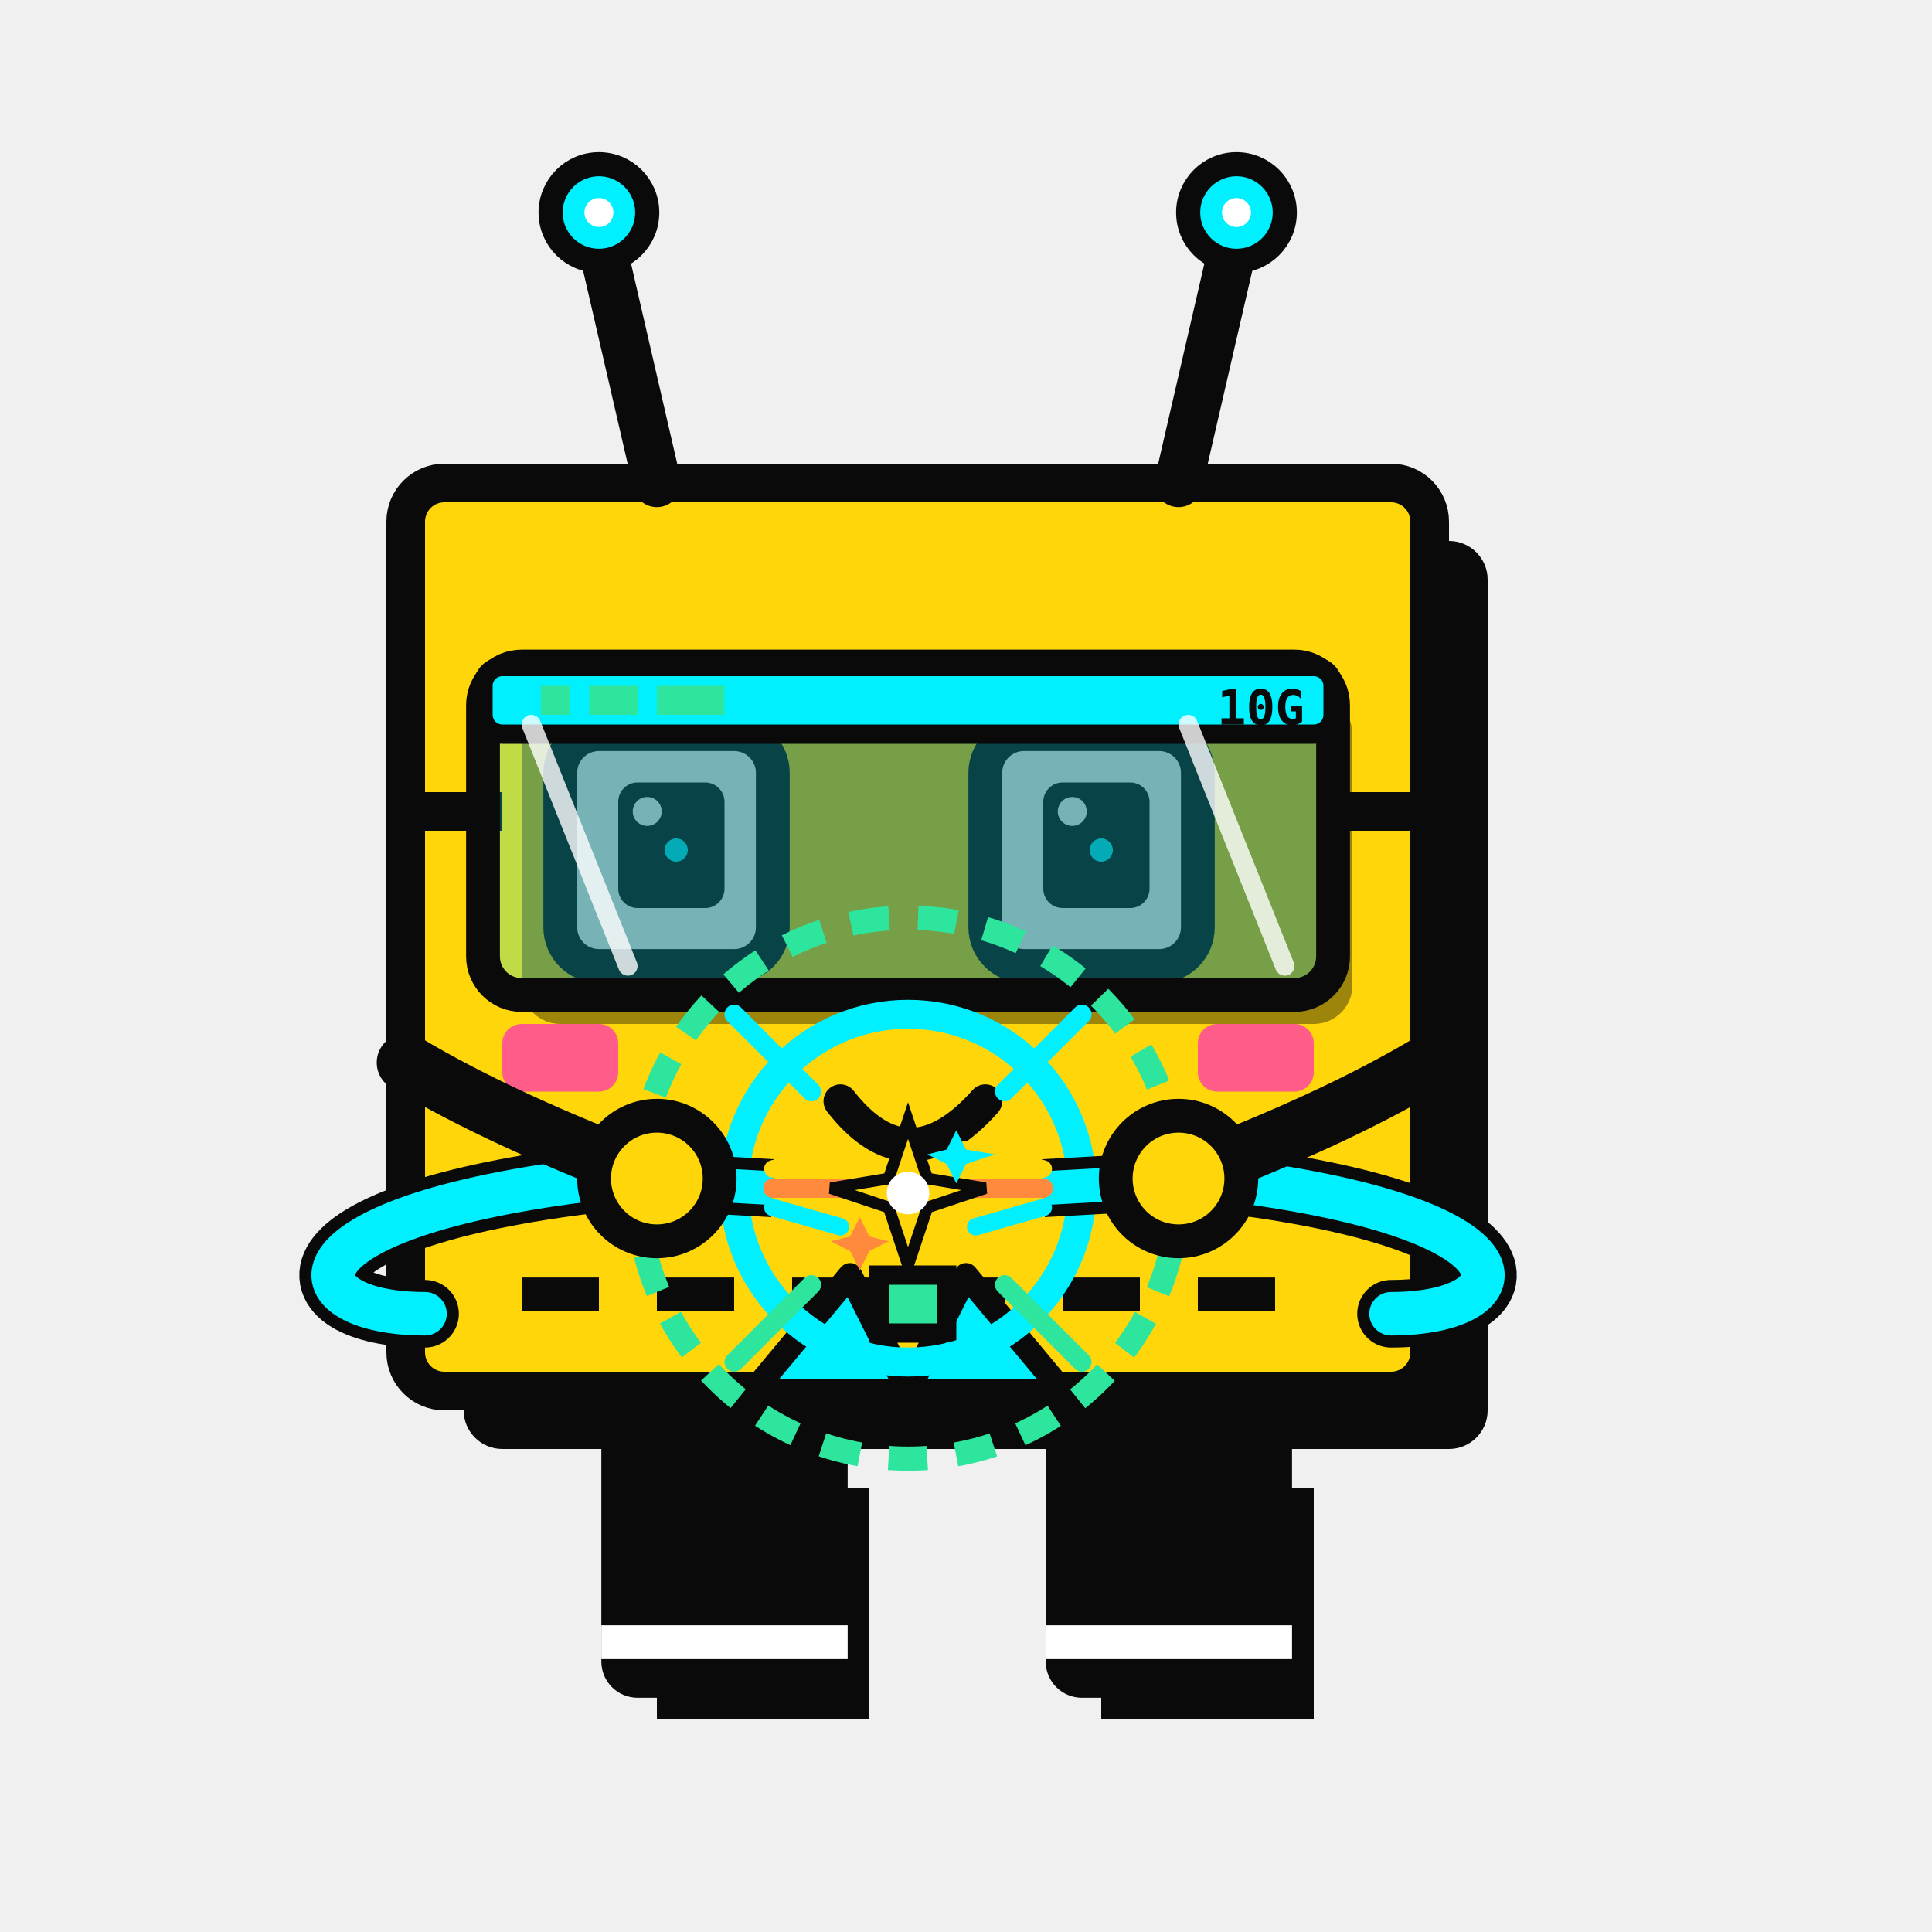
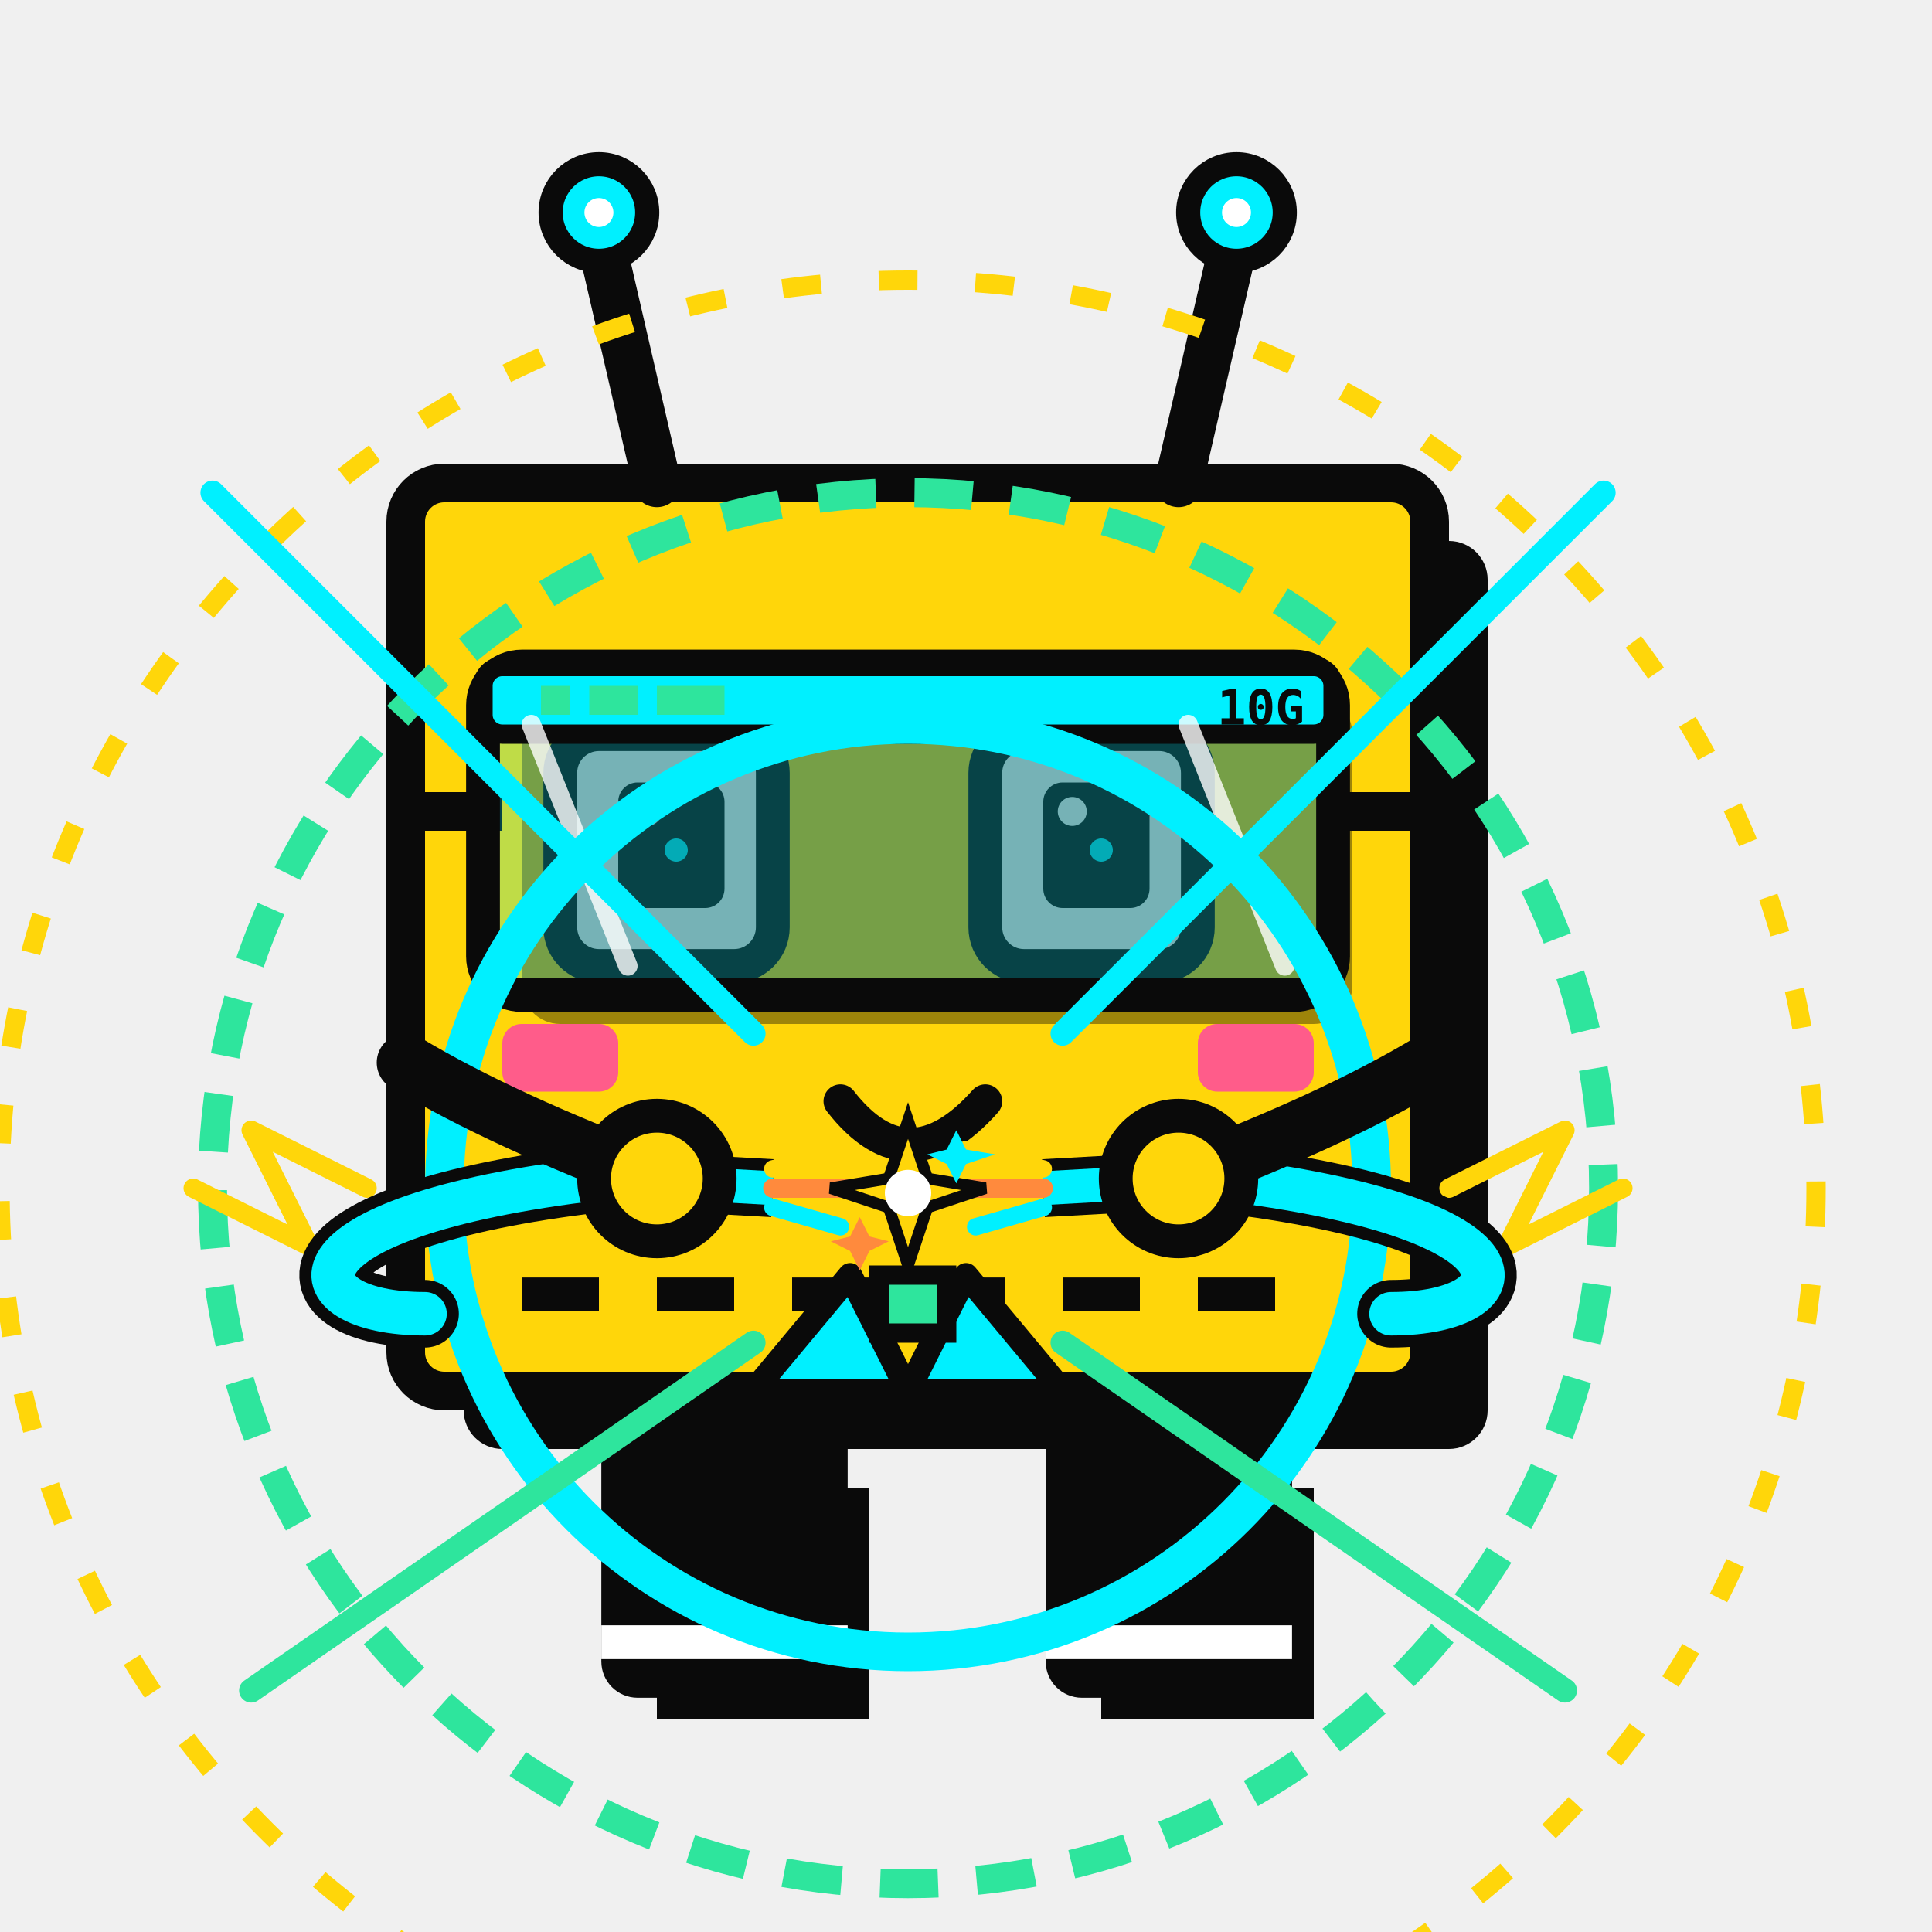
<svg xmlns="http://www.w3.org/2000/svg" viewBox="0 0 200 200" width="200" height="200" fill="none">
  <rect x="68" y="154" width="22" height="24" fill="#0A0A0A" />
  <rect x="114" y="154" width="22" height="24" fill="#0A0A0A" />
  <rect x="64" y="148" width="22" height="26" fill="#0A0A0A" rx="2" stroke="#0A0A0A" stroke-width="3.5" />
  <line x1="64" y1="170" x2="86" y2="170" stroke="#FFFFFF" stroke-width="3.5" stroke-linecap="square" />
  <rect x="110" y="148" width="22" height="26" fill="#0A0A0A" rx="2" stroke="#0A0A0A" stroke-width="3.5" />
  <line x1="110" y1="170" x2="132" y2="170" stroke="#FFFFFF" stroke-width="3.5" stroke-linecap="square" />
  <rect x="48" y="56" width="106" height="94" rx="4" fill="#0A0A0A" />
  <rect x="42" y="50" width="106" height="94" rx="4" fill="#FFD60A" stroke="#0A0A0A" stroke-width="4" />
  <line x1="54" y1="134" x2="136" y2="134" stroke="#0A0A0A" stroke-width="3.5" stroke-dasharray="8 6" />
  <rect x="52" y="106" width="12" height="7" rx="2" fill="#FF5C8A" />
  <rect x="124" y="106" width="12" height="7" rx="2" fill="#FF5C8A" />
  <rect x="58" y="76" width="22" height="24" rx="4" fill="#FFFFFF" stroke="#0A0A0A" stroke-width="3.5" />
  <rect x="64" y="81" width="11" height="13" rx="2" fill="#0A0A0A" />
  <circle cx="67" cy="84" r="1.5" fill="#FFFFFF" />
  <circle cx="70" cy="88" r="1.2" fill="#00F0FF" />
  <rect x="102" y="76" width="22" height="24" rx="4" fill="#FFFFFF" stroke="#0A0A0A" stroke-width="3.5" />
  <rect x="108" y="81" width="11" height="13" rx="2" fill="#0A0A0A" />
  <circle cx="111" cy="84" r="1.5" fill="#FFFFFF" />
  <circle cx="114" cy="88" r="1.2" fill="#00F0FF" />
  <line x1="58" y1="71" x2="78" y2="72" stroke="#0A0A0A" stroke-width="3.5" stroke-linecap="round" />
  <line x1="102" y1="72" x2="122" y2="71" stroke="#0A0A0A" stroke-width="3.5" stroke-linecap="round" />
  <path d="M 87 114 Q 94 123 102 114" stroke="#0A0A0A" stroke-width="3.5" fill="none" stroke-linecap="round" />
  <line x1="42" y1="84" x2="52" y2="84" stroke="#0A0A0A" stroke-width="4" />
  <line x1="138" y1="84" x2="148" y2="84" stroke="#0A0A0A" stroke-width="4" />
  <rect x="54" y="72" width="86" height="34" rx="4" fill="#0A0A0A" fill-opacity="0.4" />
  <rect x="50" y="69" width="88" height="34" rx="4" fill="#00F0FF" fill-opacity="0.25" stroke="#0A0A0A" stroke-width="3.5" />
  <rect x="50" y="69" width="88" height="7" rx="2" fill="#00F0FF" stroke="#0A0A0A" stroke-width="2" />
  <rect x="56" y="71" width="3" height="3" fill="#2EE59D" />
  <rect x="61" y="71" width="5" height="3" fill="#2EE59D" />
  <rect x="68" y="71" width="7" height="3" fill="#2EE59D" />
  <text x="126" y="75" fill="#0A0A0A" font-size="5" font-weight="bold" font-family="monospace">10G</text>
  <line x1="55" y1="75" x2="65" y2="100" stroke="#FFFFFF" stroke-width="2" stroke-linecap="round" stroke-opacity="0.8" />
  <line x1="123" y1="75" x2="133" y2="100" stroke="#FFFFFF" stroke-width="2" stroke-linecap="round" stroke-opacity="0.8" />
  <line x1="68" y1="50" x2="62" y2="24" stroke="#0A0A0A" stroke-width="5" stroke-linecap="round" />
  <circle cx="62" cy="22" r="5" fill="#00F0FF" stroke="#0A0A0A" stroke-width="2.5" />
  <circle cx="62" cy="22" r="1.5" fill="#FFFFFF" />
  <line x1="122" y1="50" x2="128" y2="24" stroke="#0A0A0A" stroke-width="5" stroke-linecap="round" />
  <circle cx="128" cy="22" r="5" fill="#00F0FF" stroke="#0A0A0A" stroke-width="2.5" />
  <circle cx="128" cy="22" r="1.5" fill="#FFFFFF" />
  <polygon points="78,144 94,144 88,132" fill="#00F0FF" stroke="#0A0A0A" stroke-width="2.5" stroke-linejoin="round" />
  <polygon points="110,144 94,144 100,132" fill="#00F0FF" stroke="#0A0A0A" stroke-width="2.5" stroke-linejoin="round" />
  <rect x="91" y="132" width="7" height="6" fill="#2EE59D" stroke="#0A0A0A" stroke-width="2" />
-   <circle cx="94" cy="123" r="18" fill="none" stroke="#00F0FF" stroke-width="3" />
-   <circle cx="94" cy="123" r="28" fill="none" stroke="#2EE59D" stroke-width="2.5" stroke-dasharray="4 3" />
-   <line x1="84" y1="113" x2="76" y2="105" stroke="#00F0FF" stroke-width="2" stroke-linecap="round" />
-   <line x1="104" y1="113" x2="112" y2="105" stroke="#00F0FF" stroke-width="2" stroke-linecap="round" />
-   <line x1="84" y1="133" x2="76" y2="141" stroke="#2EE59D" stroke-width="2" stroke-linecap="round" />
-   <line x1="104" y1="133" x2="112" y2="141" stroke="#2EE59D" stroke-width="2" stroke-linecap="round" />
+   <circle cx="94" cy="123" r="48" fill="none" stroke="#00F0FF" stroke-width="4" />
+   <circle cx="94" cy="123" r="72" fill="none" stroke="#2EE59D" stroke-width="3" stroke-dasharray="6 4" />
+   <circle cx="94" cy="123" r="94" fill="none" stroke="#FFD60A" stroke-width="2" stroke-dasharray="4 6" />
+   <line x1="78" y1="107" x2="22" y2="51" stroke="#00F0FF" stroke-width="2.5" stroke-linecap="round" />
+   <line x1="110" y1="107" x2="166" y2="51" stroke="#00F0FF" stroke-width="2.5" stroke-linecap="round" />
+   <line x1="78" y1="139" x2="26" y2="175" stroke="#2EE59D" stroke-width="2.5" stroke-linecap="round" />
+   <line x1="110" y1="139" x2="162" y2="175" stroke="#2EE59D" stroke-width="2.5" stroke-linecap="round" />
+   <path d="M 38 123 L 26 117 L 32 129 L 20 123" stroke="#FFD60A" stroke-width="2" fill="none" stroke-linecap="round" stroke-linejoin="round" />
+   <path d="M 150 123 L 162 117 L 156 129 L 168 123" stroke="#FFD60A" stroke-width="2" fill="none" stroke-linecap="round" stroke-linejoin="round" />
  <path d="M 44 136 C 30 136 28 126 62 122" stroke="#0A0A0A" stroke-width="7" fill="none" stroke-linecap="round" />
  <path d="M 44 136 C 30 136 28 126 62 122" stroke="#00F0FF" stroke-width="4.5" fill="none" stroke-linecap="round" />
  <path d="M 62 122 L 80 123" stroke="#0A0A0A" stroke-width="6" fill="none" />
  <path d="M 62 122 L 80 123" stroke="#00F0FF" stroke-width="3.5" fill="none" />
  <line x1="80" y1="121" x2="88" y2="119" stroke="#FFD60A" stroke-width="1.8" stroke-linecap="round" />
  <line x1="80" y1="123" x2="90" y2="123" stroke="#FF8A3D" stroke-width="2" stroke-linecap="round" />
  <line x1="80" y1="125" x2="87" y2="127" stroke="#00F0FF" stroke-width="1.8" stroke-linecap="round" />
  <path d="M 42 110 Q 52 116 68 122" stroke="#0A0A0A" stroke-width="6" stroke-linecap="round" fill="none" />
  <circle cx="68" cy="122" r="6.5" fill="#FFD60A" stroke="#0A0A0A" stroke-width="3.5" />
  <path d="M 144 136 C 158 136 160 126 126 122" stroke="#0A0A0A" stroke-width="7" fill="none" stroke-linecap="round" />
  <path d="M 144 136 C 158 136 160 126 126 122" stroke="#00F0FF" stroke-width="4.5" fill="none" stroke-linecap="round" />
  <path d="M 126 122 L 108 123" stroke="#0A0A0A" stroke-width="6" fill="none" />
  <path d="M 126 122 L 108 123" stroke="#00F0FF" stroke-width="3.5" fill="none" />
  <line x1="108" y1="121" x2="100" y2="119" stroke="#FFD60A" stroke-width="1.8" stroke-linecap="round" />
  <line x1="108" y1="123" x2="98" y2="123" stroke="#FF8A3D" stroke-width="2" stroke-linecap="round" />
  <line x1="108" y1="125" x2="101" y2="127" stroke="#00F0FF" stroke-width="1.8" stroke-linecap="round" />
  <path d="M 148 110 Q 138 116 122 122" stroke="#0A0A0A" stroke-width="6" stroke-linecap="round" fill="none" />
  <circle cx="122" cy="122" r="6.5" fill="#FFD60A" stroke="#0A0A0A" stroke-width="3.5" />
  <polygon points="94,116 96,122 102,123 96,125 94,131 92,125 86,123 92,122" fill="#FFD60A" stroke="#0A0A0A" stroke-width="1.2" />
-   <circle cx="94" cy="123.5" r="2.2" fill="#FFFFFF" />
+   <circle cx="94" cy="123.5" r="2.4" fill="#FFFFFF" />
  <polygon points="99,117 100,119 103,119.5 100,120.5 99,122.5 98,120.5 96,119.5 98,119" fill="#00F0FF" />
  <polygon points="89,126 90,128 92,128.5 90,129.5 89,131.5 88,129.5 86,128.5 88,128" fill="#FF8A3D" />
</svg>
